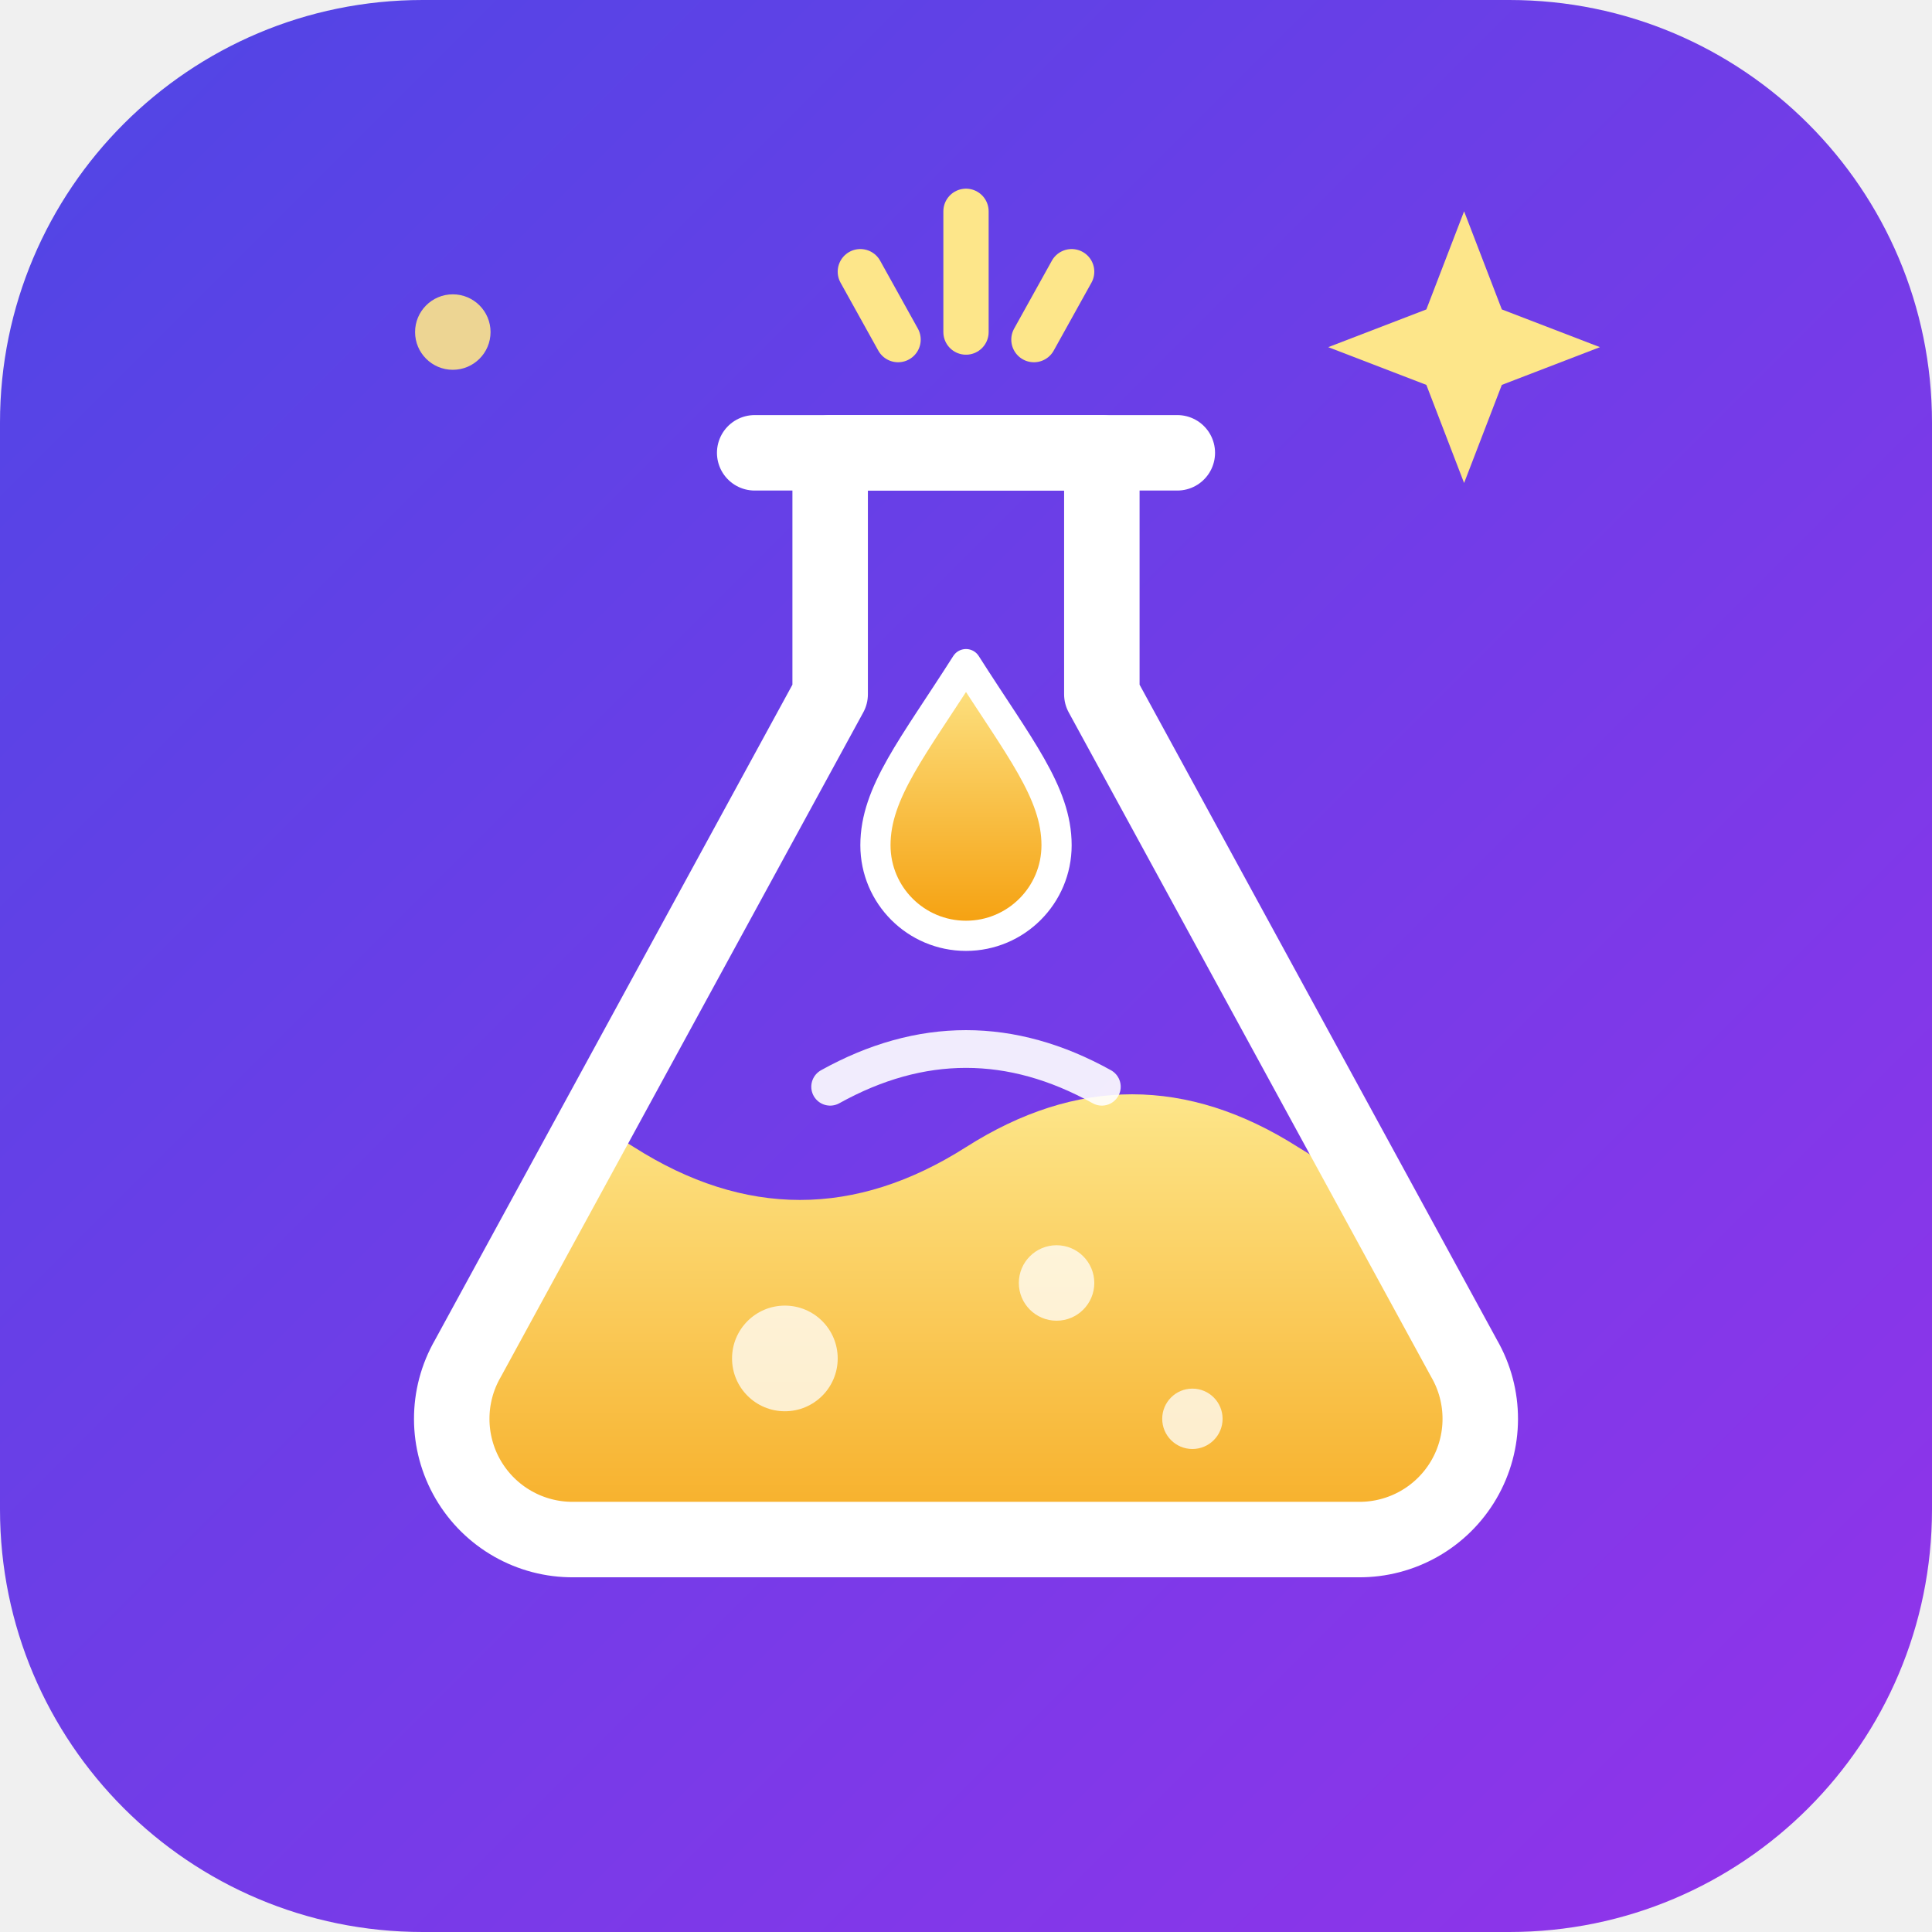
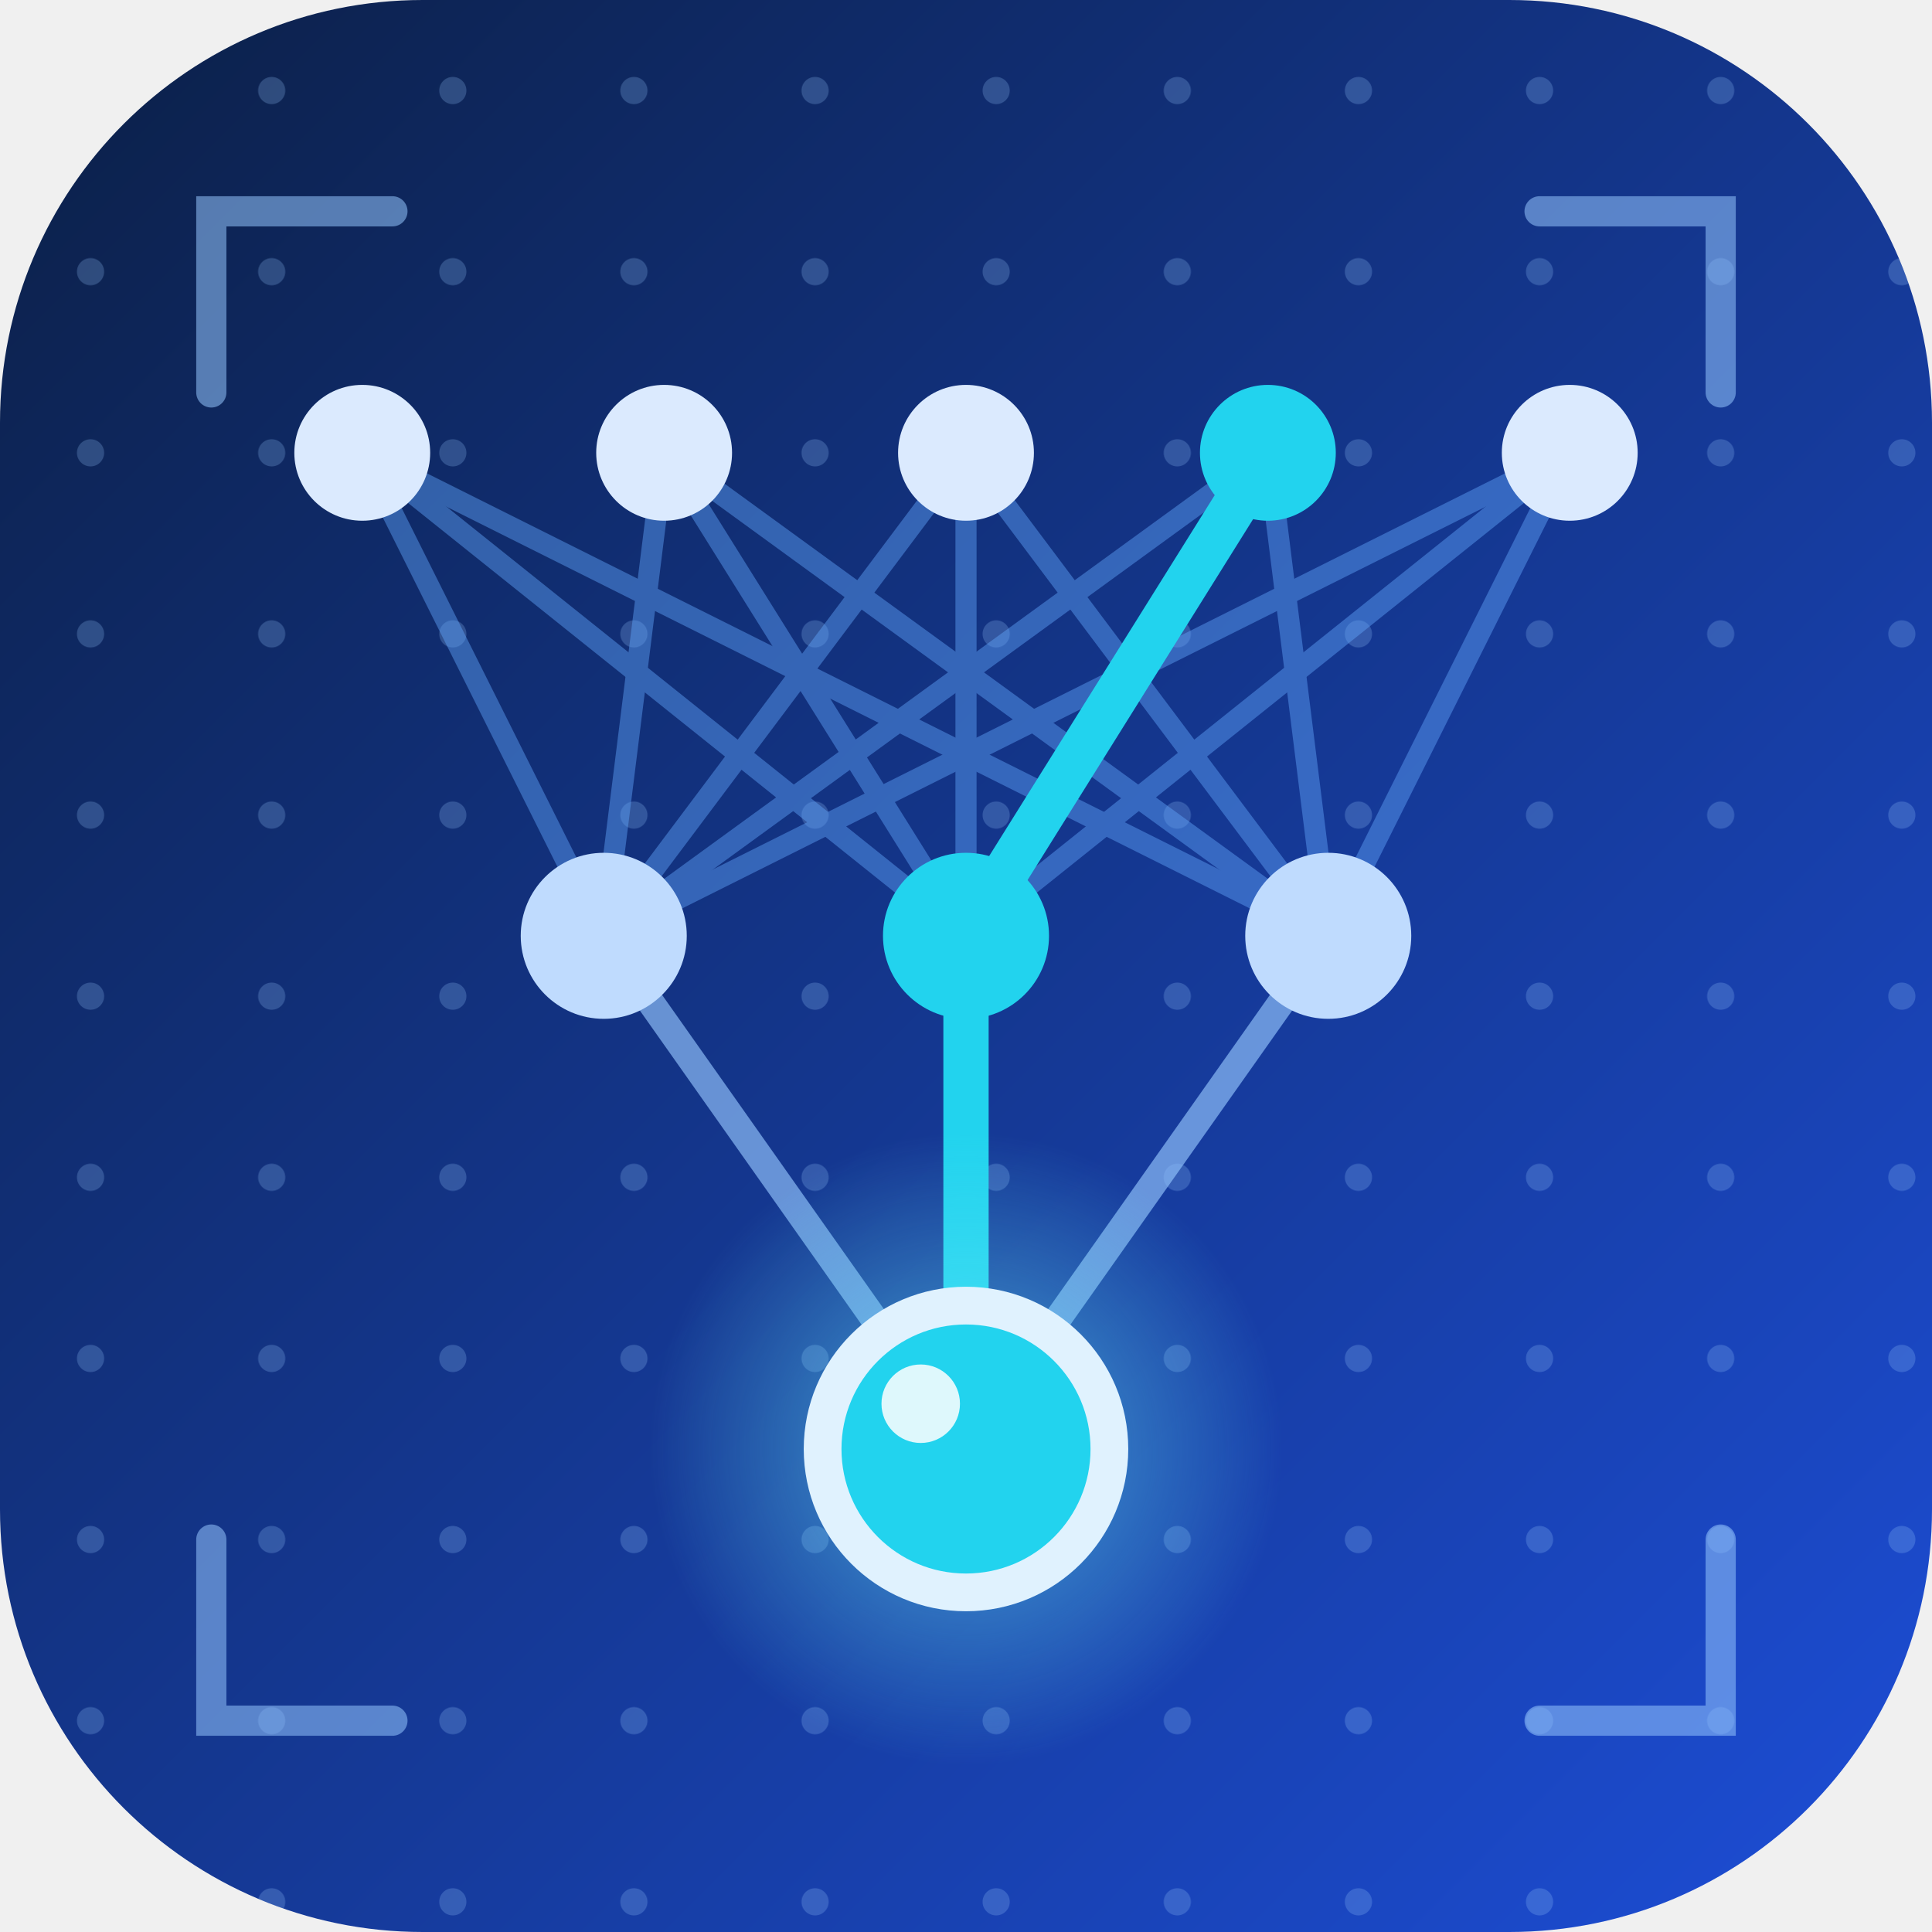
<svg xmlns="http://www.w3.org/2000/svg" viewBox="0 0 128 128" width="128" height="128" role="img" aria-labelledby="logo-title logo-desc">
  <defs>
    <linearGradient id="logo-bg" x1="0" y1="0" x2="1" y2="1">
-       <stop offset="0" stop-color="#4F46E5" />
-       <stop offset="1" stop-color="#9333EA" />
+       <stop offset="0" stop-color="#0B1F45" />
+       <stop offset="1" stop-color="#1D4ED8" />
    </linearGradient>
-     <linearGradient id="logo-amber" x1="0" y1="0" x2="0" y2="1">
-       <stop offset="0" stop-color="#FDE68A" />
-       <stop offset="1" stop-color="#F59E0B" />
-     </linearGradient>
-     <clipPath id="logo-flask">
-       <path d="M55 46 V30 h18 v16 l24 44 a8 8 0 0 1 -7 12 H38 a8 8 0 0 1 -7 -12 Z" />
-     </clipPath>
+     <radialGradient id="logo-glow" cx="50%" cy="50%" r="50%">
+       <stop offset="0" stop-color="#67E8F9" stop-opacity=".6" />
+       <stop offset="1" stop-color="#67E8F9" stop-opacity="0" />
+     </radialGradient>
+     <pattern id="logo-grid" width="12" height="12" patternUnits="userSpaceOnUse">
+       <circle cx="6" cy="6" r="0.9" fill="#93C5FD" opacity=".25" />
+     </pattern>
  </defs>
  <rect width="128" height="128" rx="28" fill="url(#logo-bg)" />
-   <g clip-path="url(#logo-flask)">
-     <path d="M20 76 q11 -7 22 0 t22 0 t22 0 t22 0 V110 H20 Z" fill="url(#logo-amber)" />
-     <circle cx="52" cy="90" r="3.5" fill="#fff" opacity=".75" />
-     <circle cx="70" cy="85" r="2.5" fill="#fff" opacity=".75" />
-     <circle cx="79" cy="94" r="2" fill="#fff" opacity=".75" />
+   <rect width="128" height="128" rx="28" fill="url(#logo-grid)" />
+   <g stroke="#60A5FA" stroke-width="1.4" opacity=".45">
+     <line x1="24" y1="30" x2="40" y2="62" />
+     <line x1="24" y1="30" x2="64" y2="62" />
+     <line x1="24" y1="30" x2="88" y2="62" />
+     <line x1="44" y1="30" x2="40" y2="62" />
+     <line x1="44" y1="30" x2="64" y2="62" />
+     <line x1="44" y1="30" x2="88" y2="62" />
+     <line x1="64" y1="30" x2="40" y2="62" />
+     <line x1="64" y1="30" x2="64" y2="62" />
+     <line x1="64" y1="30" x2="88" y2="62" />
+     <line x1="84" y1="30" x2="40" y2="62" />
+     <line x1="84" y1="30" x2="64" y2="62" />
+     <line x1="84" y1="30" x2="88" y2="62" />
+     <line x1="104" y1="30" x2="40" y2="62" />
+     <line x1="104" y1="30" x2="64" y2="62" />
+     <line x1="104" y1="30" x2="88" y2="62" />
  </g>
-   <path d="M55 46 V30 h18 v16 l24 44 a8 8 0 0 1 -7 12 H38 a8 8 0 0 1 -7 -12 Z" fill="none" stroke="#fff" stroke-width="5" stroke-linejoin="round" />
-   <path d="M50 30 h28" stroke="#fff" stroke-width="5" stroke-linecap="round" />
-   <path d="M64 44 C67.5 49.5 70 52.5 70 56 a6 6 0 0 1 -12 0 c0 -3.5 2.5 -6.5 6 -12 Z" fill="url(#logo-amber)" stroke="#fff" stroke-width="2" stroke-linejoin="round" />
-   <path d="M55 72 q9 -5 18 0" fill="none" stroke="#fff" stroke-width="2.5" stroke-linecap="round" opacity=".9" />
-   <path d="M64 14 v8 M57 18 l2.5 4.5 M71 18 l-2.5 4.5" stroke="#FDE68A" stroke-width="3" stroke-linecap="round" />
-   <path d="M97 14 l2.5 6.5 6.5 2.5 -6.5 2.5 -2.5 6.5 -2.5 -6.5 -6.5 -2.5 6.5 -2.5 Z" fill="#FDE68A" />
-   <circle cx="30" cy="22" r="2.5" fill="#FDE68A" opacity=".9" />
+   <g stroke="#93C5FD" stroke-width="1.8" opacity=".65">
+     <line x1="40" y1="62" x2="64" y2="96" />
+     <line x1="64" y1="62" x2="64" y2="96" />
+     <line x1="88" y1="62" x2="64" y2="96" />
+   </g>
+   <path d="M84 30 L64 62 L64 96" fill="none" stroke="#22D3EE" stroke-width="3" stroke-linecap="round" stroke-linejoin="round" />
+   <circle cx="64" cy="96" r="21" fill="url(#logo-glow)" />
+   <circle cx="24" cy="30" r="4.5" fill="#DBEAFE" />
+   <circle cx="44" cy="30" r="4.5" fill="#DBEAFE" />
+   <circle cx="64" cy="30" r="4.5" fill="#DBEAFE" />
+   <circle cx="84" cy="30" r="4.5" fill="#22D3EE" />
+   <circle cx="104" cy="30" r="4.5" fill="#DBEAFE" />
+   <circle cx="40" cy="62" r="5.5" fill="#BFDBFE" />
+   <circle cx="64" cy="62" r="5.5" fill="#22D3EE" />
+   <circle cx="88" cy="62" r="5.5" fill="#BFDBFE" />
+   <circle cx="64" cy="96" r="9.5" fill="#22D3EE" stroke="#E0F2FE" stroke-width="2.5" />
+   <circle cx="61" cy="93" r="2.6" fill="#fff" opacity=".85" />
+   <g fill="none" stroke="#93C5FD" stroke-width="2" stroke-linecap="round" opacity=".55">
+     <path d="M14 26 V14 H26" />
+     <path d="M102 14 H114 V26" />
+     <path d="M114 102 V114 H102" />
+     <path d="M26 114 H14 V102" />
+   </g>
</svg>
